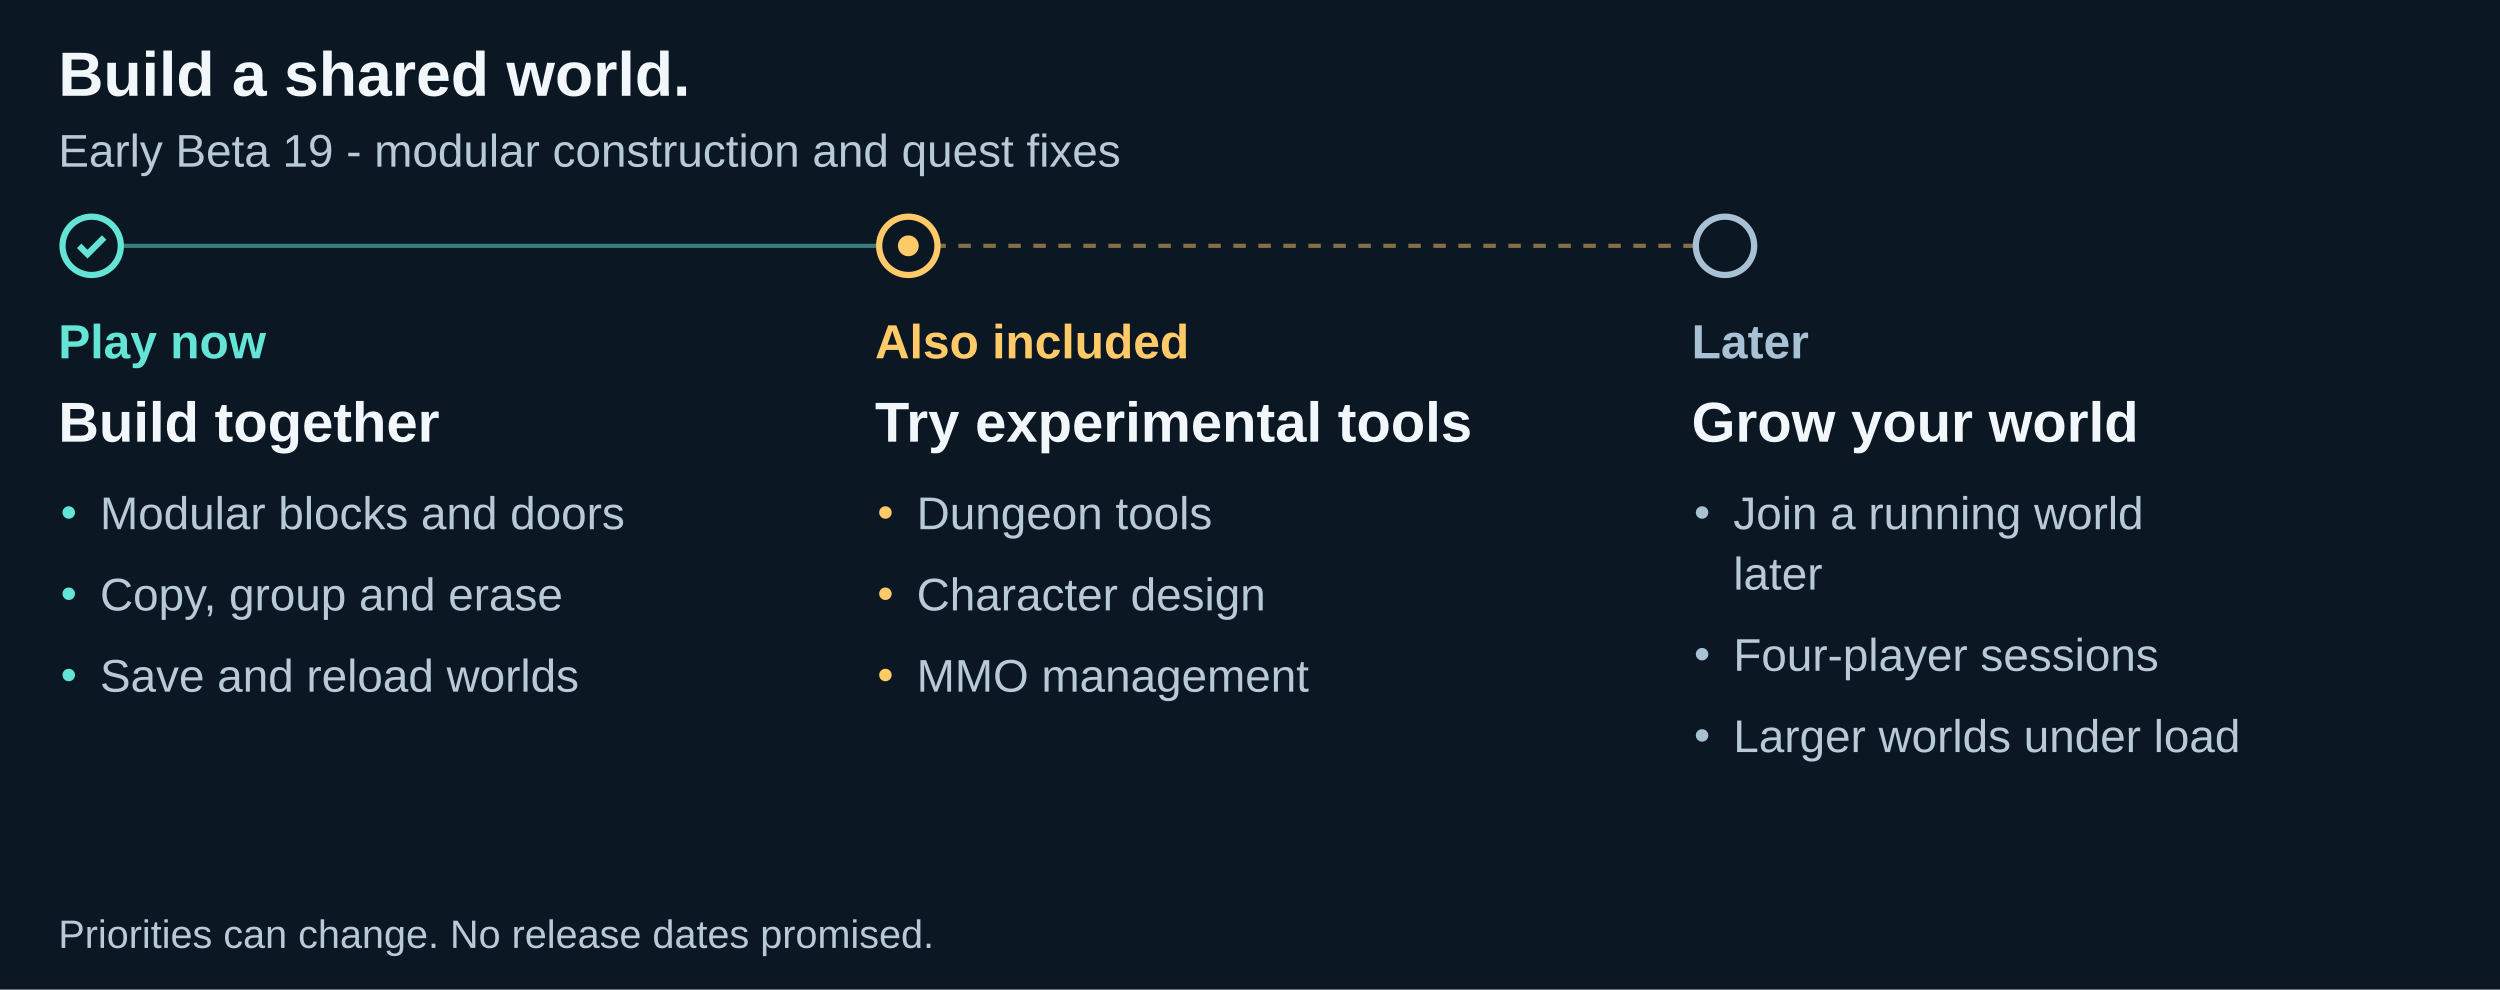
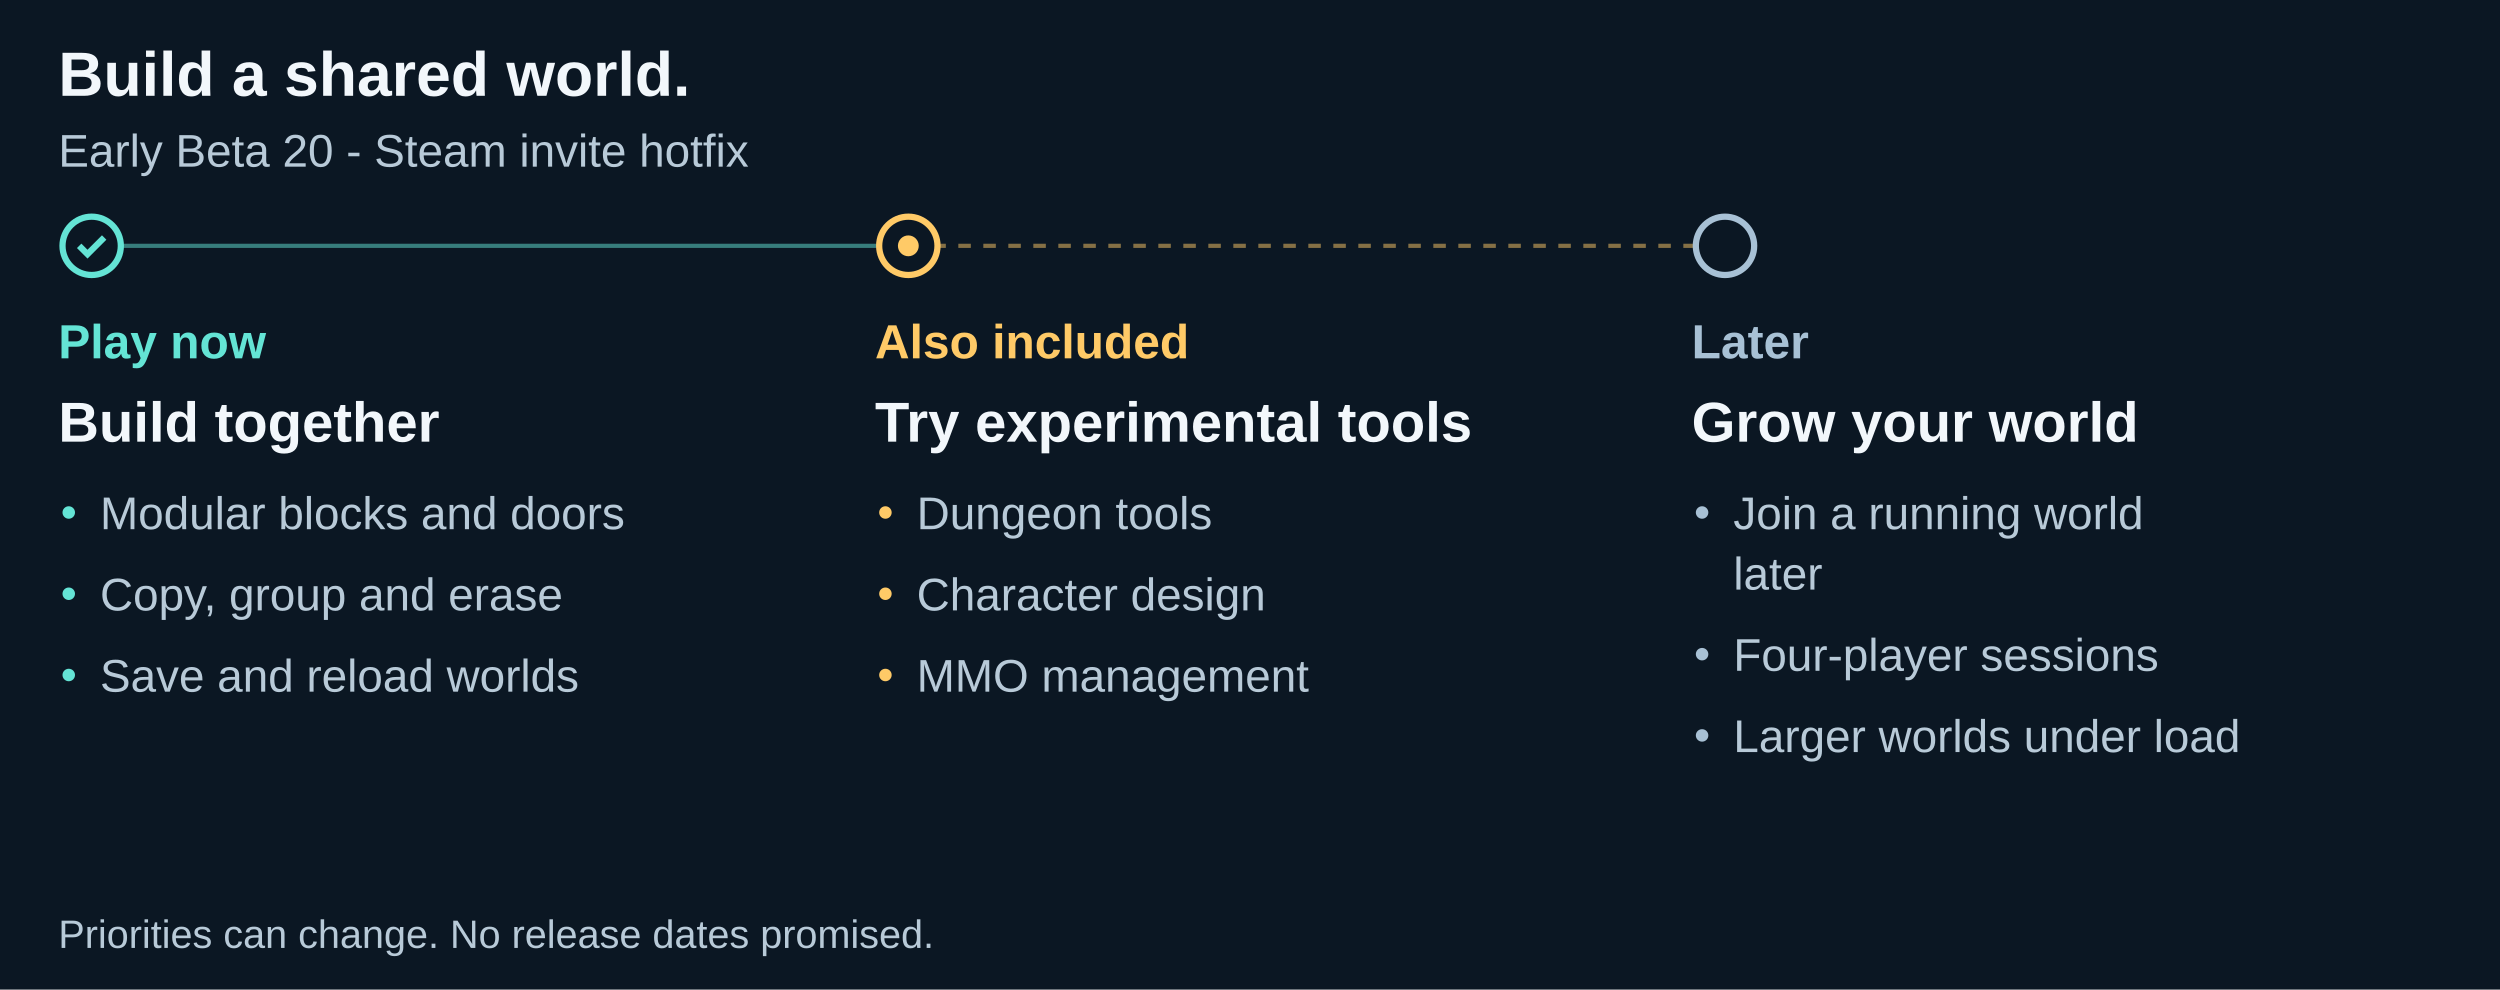
<svg xmlns="http://www.w3.org/2000/svg" width="1200" height="475" viewBox="0 0 1200 475" role="img" aria-labelledby="title description">
  <path fill="#0b1723" d="M0 0h1200v475H0z" />
  <g font-family="Arial">
    <text x="28" y="46" font-family="Arial" font-size="30" fill="#f2f7fb" font-weight="700">Build a shared world.</text>
-     <text x="28" y="80" font-family="Arial" font-size="22" fill="#b8cad8" font-weight="400">Early Beta 19 - modular construction and quest fixes</text>
+     <text x="28" y="80" font-family="Arial" font-size="22" fill="#b8cad8" font-weight="400">Early Beta 20 - Steam invite hotfix</text>
    <path d="M44 118h392" stroke="#64e4d5" stroke-width="2" stroke-dasharray="0" opacity=".5" />
    <circle cx="44" cy="118" r="14" fill="#0b1723" stroke="#64e4d5" stroke-width="3" />
    <path d="m38 118 4 4 8-8" fill="none" stroke="#64e4d5" stroke-width="3" />
    <text x="28" y="172" font-family="Arial" font-size="23" fill="#64e4d5" font-weight="700">Play now</text>
    <text x="28" y="212" font-family="Arial" font-size="27" fill="#f2f7fb" font-weight="700">Build together</text>
    <circle cx="33" cy="246" r="3" fill="#64e4d5" />
    <text x="48" y="254" font-family="Arial" font-size="22" fill="#b8cad8" font-weight="400">Modular blocks and doors</text>
    <circle cx="33" cy="285" r="3" fill="#64e4d5" />
    <text x="48" y="293" font-family="Arial" font-size="22" fill="#b8cad8" font-weight="400">Copy, group and erase</text>
    <circle cx="33" cy="324" r="3" fill="#64e4d5" />
    <text x="48" y="332" font-family="Arial" font-size="22" fill="#b8cad8" font-weight="400">Save and reload worlds</text>
    <path d="M436 118h392" stroke="#ffca67" stroke-width="2" stroke-dasharray="6" opacity=".5" />
    <circle cx="436" cy="118" r="14" fill="#0b1723" stroke="#ffca67" stroke-width="3" />
    <circle cx="436" cy="118" r="5" fill="#ffca67" />
    <text x="420" y="172" font-family="Arial" font-size="23" fill="#ffca67" font-weight="700">Also included</text>
    <text x="420" y="212" font-family="Arial" font-size="27" fill="#f2f7fb" font-weight="700">Try experimental tools</text>
    <circle cx="425" cy="246" r="3" fill="#ffca67" />
    <text x="440" y="254" font-family="Arial" font-size="22" fill="#b8cad8" font-weight="400">Dungeon tools</text>
    <circle cx="425" cy="285" r="3" fill="#ffca67" />
    <text x="440" y="293" font-family="Arial" font-size="22" fill="#b8cad8" font-weight="400">Character design</text>
    <circle cx="425" cy="324" r="3" fill="#ffca67" />
    <text x="440" y="332" font-family="Arial" font-size="22" fill="#b8cad8" font-weight="400">MMO management</text>
    <circle cx="828" cy="118" r="14" fill="#0b1723" stroke="#a8c1d5" stroke-width="3" />
    <text x="812" y="172" font-family="Arial" font-size="23" fill="#a8c1d5" font-weight="700">Later</text>
    <text x="812" y="212" font-family="Arial" font-size="27" fill="#f2f7fb" font-weight="700">Grow your world</text>
    <circle cx="817" cy="246" r="3" fill="#a8c1d5" />
    <text x="832" y="254" font-family="Arial" font-size="22" fill="#b8cad8" font-weight="400">Join a running world</text>
    <text x="832" y="283" font-family="Arial" font-size="22" fill="#b8cad8" font-weight="400">later</text>
    <circle cx="817" cy="314" r="3" fill="#a8c1d5" />
    <text x="832" y="322" font-family="Arial" font-size="22" fill="#b8cad8" font-weight="400">Four-player sessions</text>
    <circle cx="817" cy="353" r="3" fill="#a8c1d5" />
    <text x="832" y="361" font-family="Arial" font-size="22" fill="#b8cad8" font-weight="400">Larger worlds under load</text>
    <text x="28" y="455" font-family="Arial" font-size="19" fill="#b8cad8" font-weight="400">Priorities can change. No release dates promised.</text>
  </g>
</svg>
